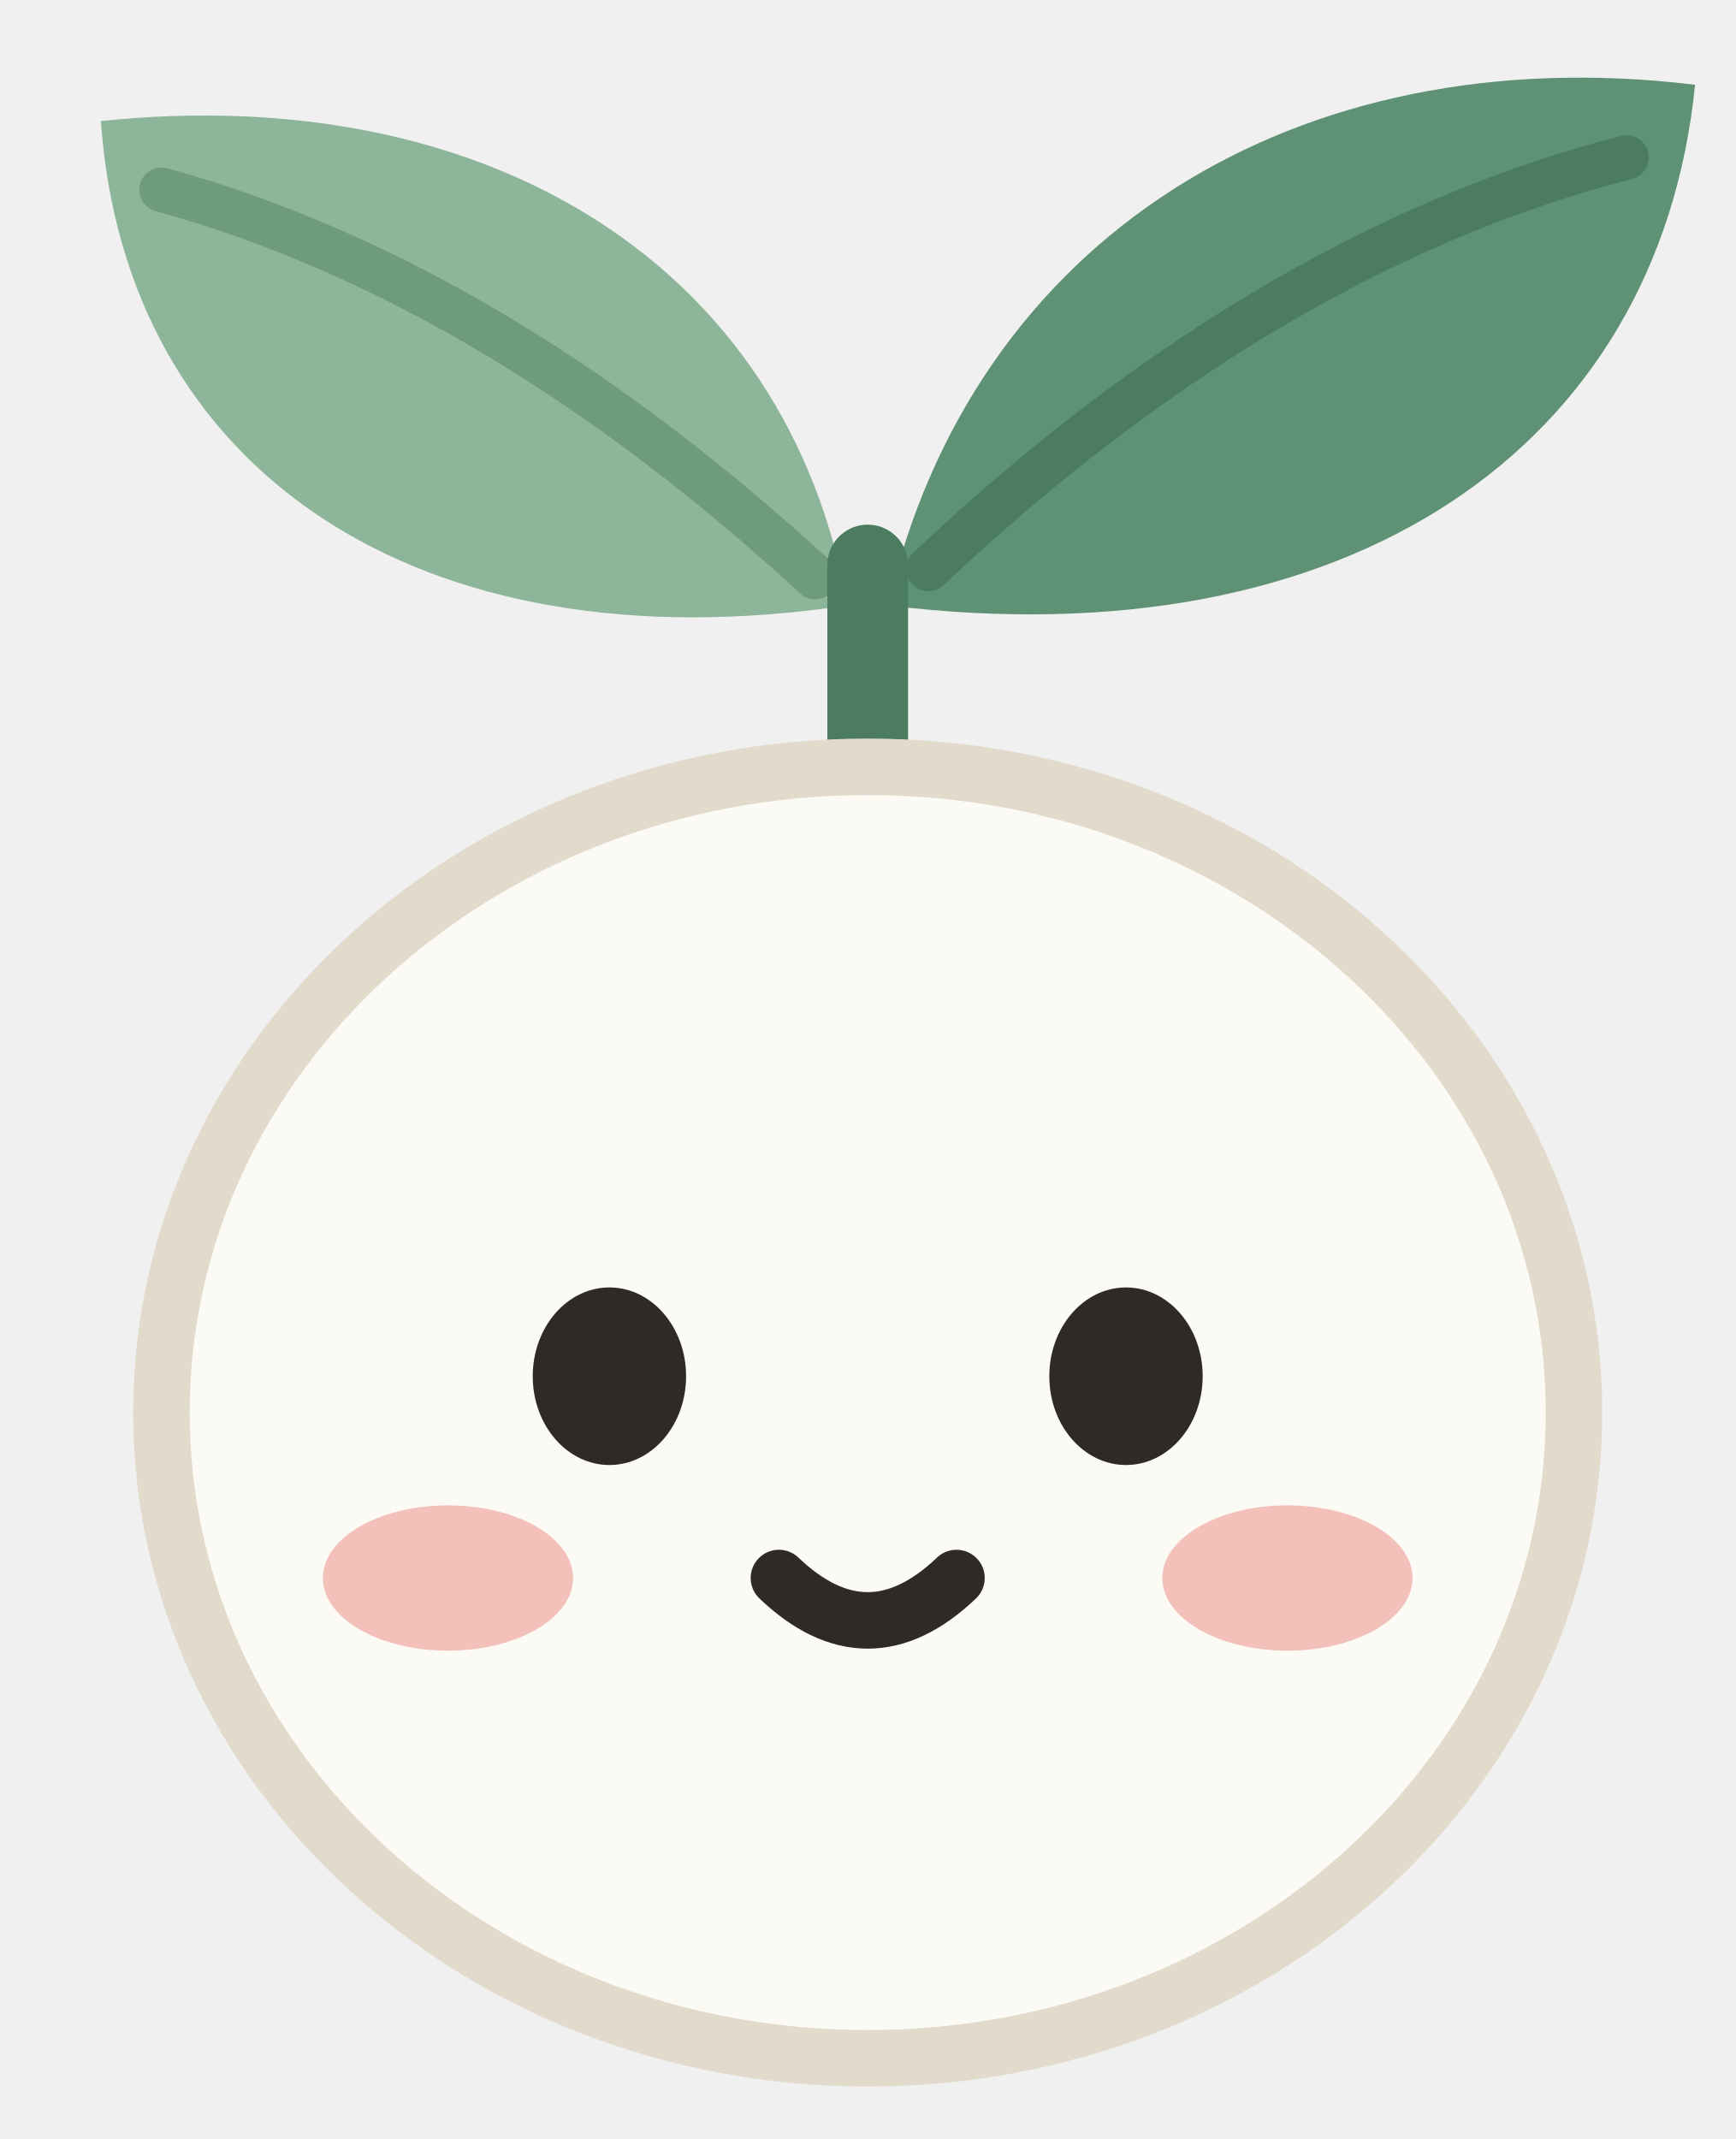
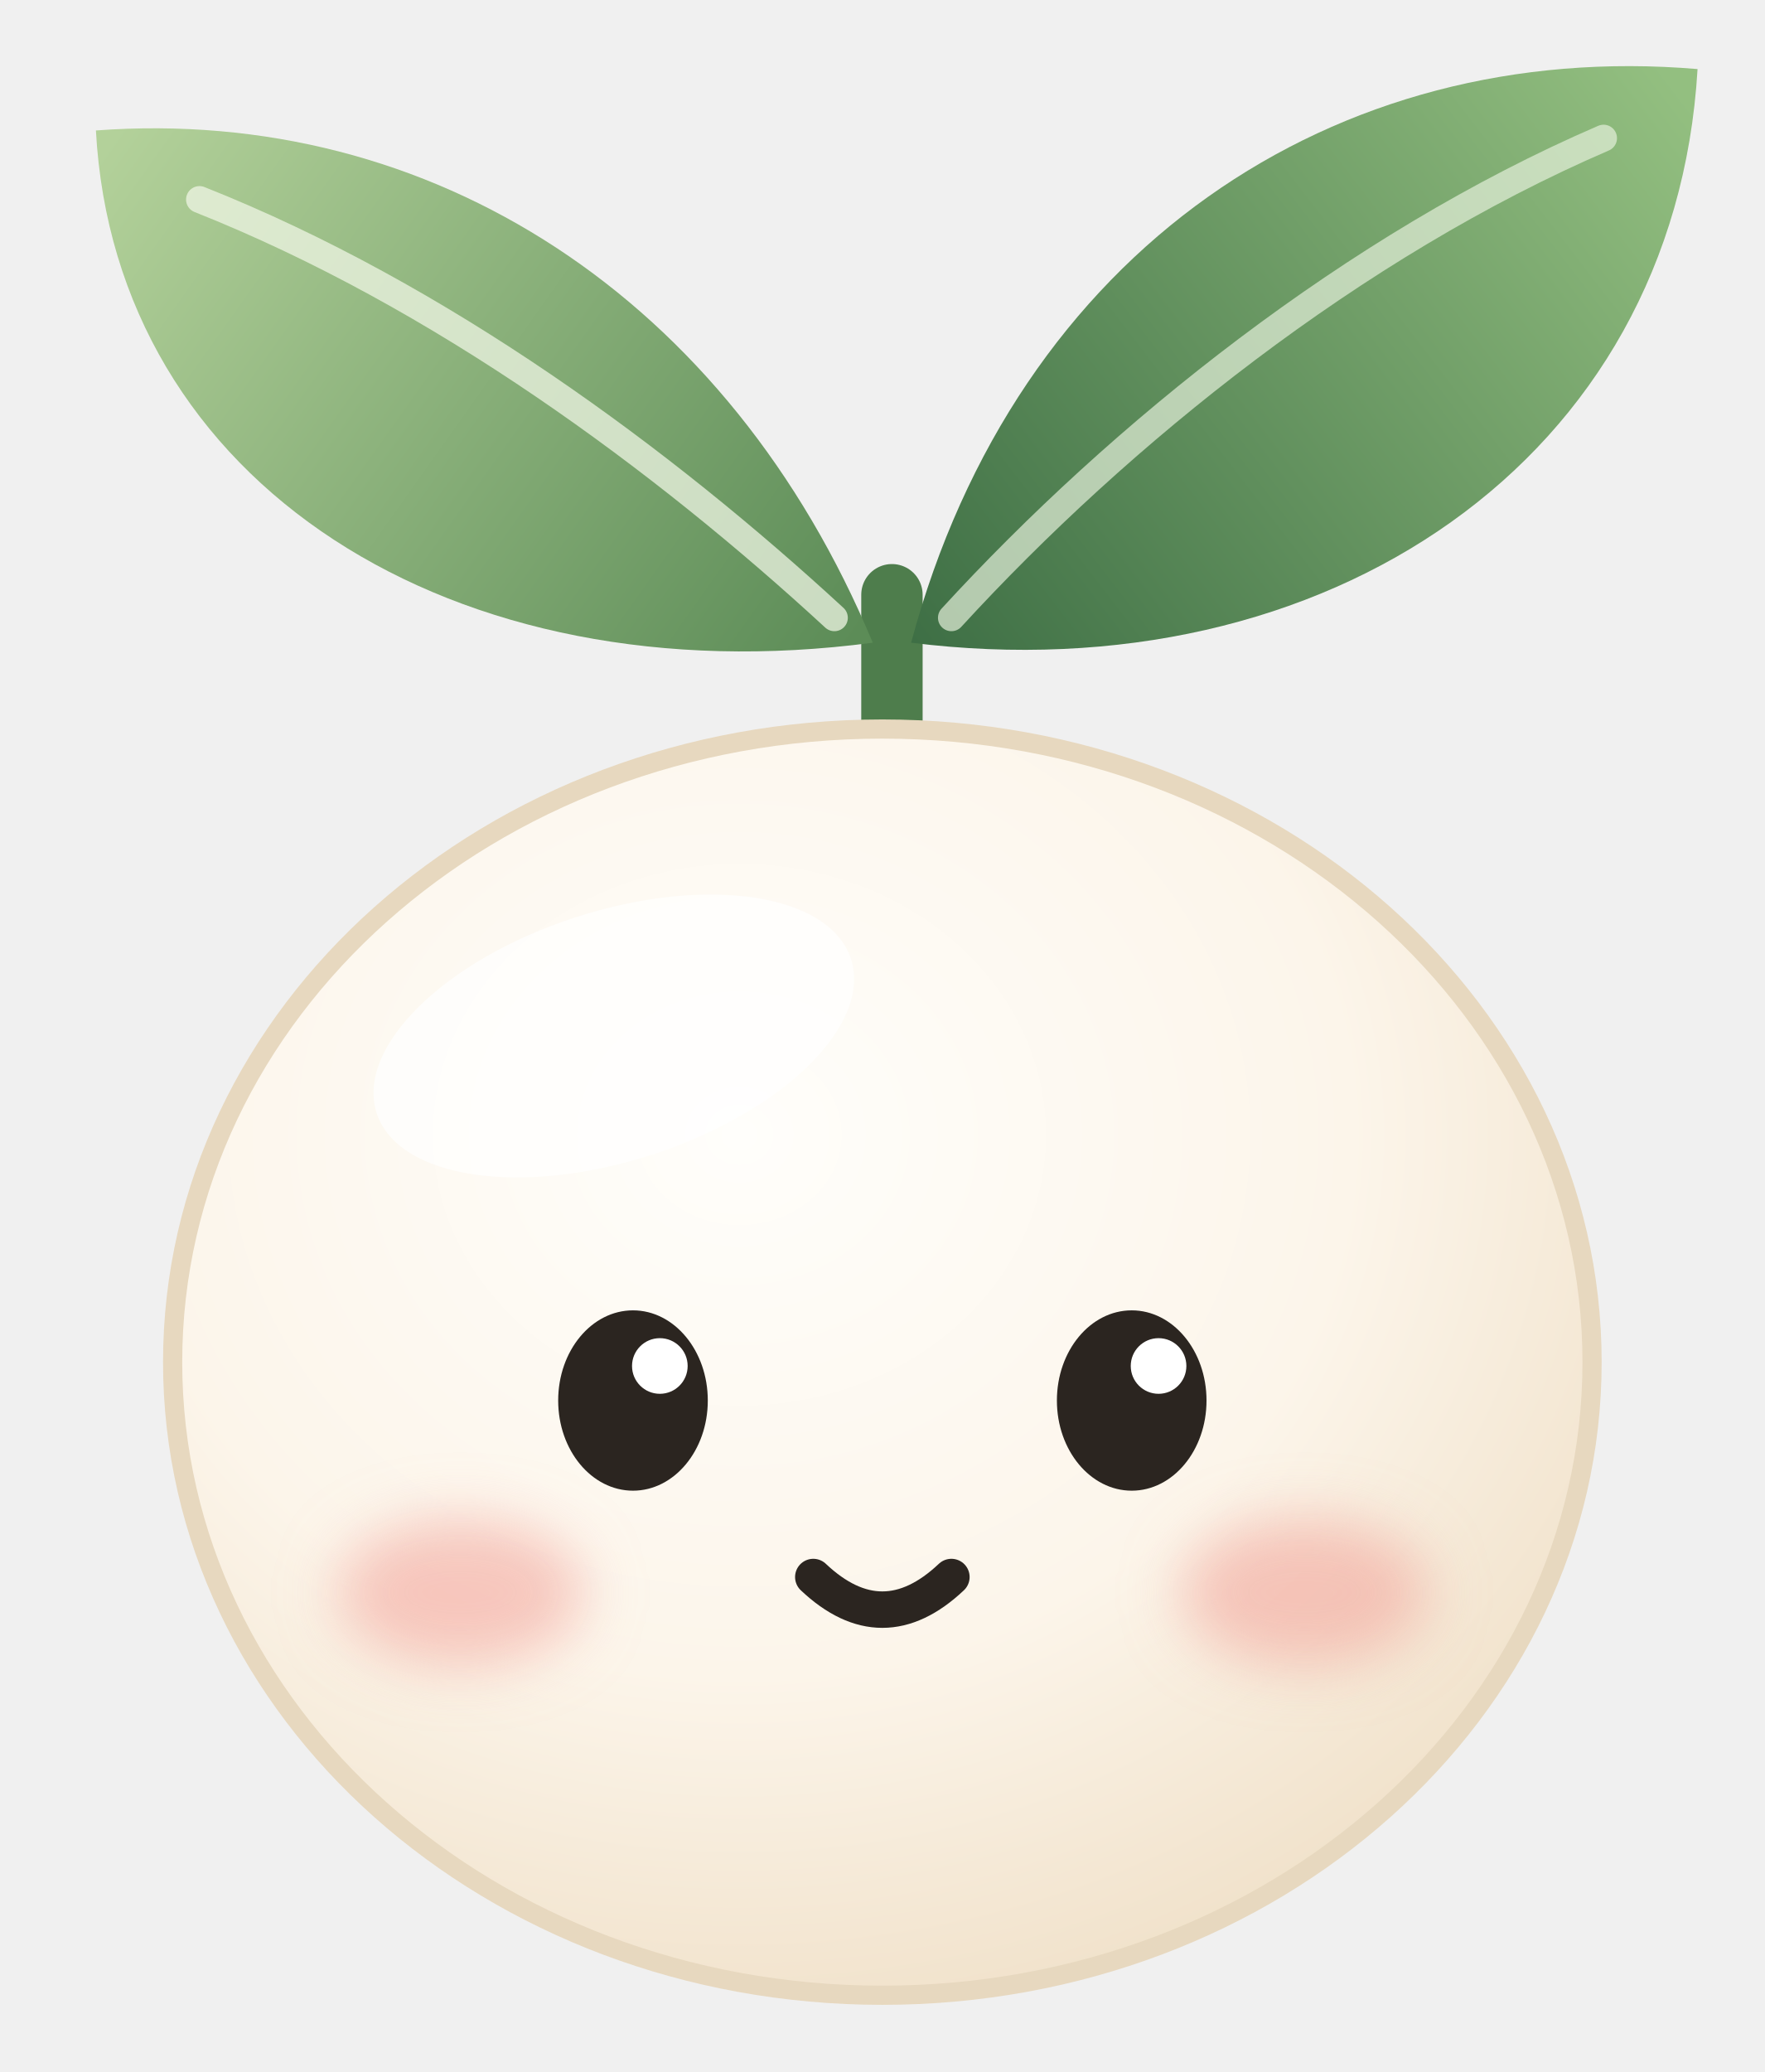
- <svg xmlns="http://www.w3.org/2000/svg" viewBox="10.5 6.5 43 53">
-   <path d="M31.5 21.5C30 13 22.5 8.5 13 9.5c.6 8.6 7.8 13.6 18.5 12z" fill="#8DB59A" />
-   <path d="M14.5 11.2c5.8 1.6 11.2 5 16.2 9.6" stroke="#6E9A7D" stroke-width="1.1" fill="none" stroke-linecap="round" />
-   <path d="M32.5 21.5C34.6 12.4 42.6 7.4 52.5 8.6c-.9 9-8.6 14.3-20 12.9z" fill="#5F9174" />
-   <path d="M50.8 10.4c-6.2 1.6-12 5.2-17.3 10.2" stroke="#4C7C60" stroke-width="1.1" fill="none" stroke-linecap="round" />
-   <path d="M32 26v-5.5" stroke="#4C7C60" stroke-width="2" stroke-linecap="round" />
-   <ellipse cx="32" cy="41.5" rx="17.5" ry="16" fill="#FCFAF5" stroke="#E2DACB" stroke-width="1.4" />
-   <ellipse cx="25.6" cy="40.6" rx="1.9" ry="2.2" fill="#2E2B26" />
-   <ellipse cx="38.4" cy="40.6" rx="1.9" ry="2.2" fill="#2E2B26" />
-   <ellipse cx="21.6" cy="45.6" rx="3.1" ry="1.8" fill="#F1B7AE" opacity=".85" />
-   <ellipse cx="42.4" cy="45.6" rx="3.1" ry="1.8" fill="#F1B7AE" opacity=".85" />
-   <path d="M29.8 45.6q2.2 2.1 4.4 0" stroke="#2E2B26" stroke-width="1.4" fill="none" stroke-linecap="round" />
+ <svg xmlns="http://www.w3.org/2000/svg" viewBox="14 6 92 108">
+   <defs>
+     <linearGradient id="lfL" x1="20" y1="13" x2="58" y2="40" gradientUnits="userSpaceOnUse">
+       <stop offset="0" stop-color="#B3D19A" />
+       <stop offset="1" stop-color="#5C8C57" />
+     </linearGradient>
+     <linearGradient id="lfR" x1="101" y1="10" x2="62" y2="40" gradientUnits="userSpaceOnUse">
+       <stop offset="0" stop-color="#93BF80" />
+       <stop offset="1" stop-color="#3E6F45" />
+     </linearGradient>
+     <radialGradient id="hd" cx="0.4" cy="0.32" r="0.78">
+       <stop offset="0" stop-color="#FFFEFB" />
+       <stop offset="0.55" stop-color="#FCF5EA" />
+       <stop offset="1" stop-color="#EEDDC3" />
+     </radialGradient>
+     <filter id="bl" x="-50%" y="-50%" width="200%" height="200%">
+       <feGaussianBlur stdDeviation="1.5" />
+     </filter>
+   </defs>
+   <path d="M60.5 47V37" stroke="#4E7D4C" stroke-width="3.2" stroke-linecap="round" />
+   <path d="M59.5 39.5C52 21.5 36.5 11.5 19 12.8c1 18.4 18.6 29.6 40.5 26.7z" fill="url(#lfL)" />
+   <path d="M57.5 38.2C48.6 30 37 21.4 24.4 16.4" stroke="#EEF5E4" stroke-opacity=".75" stroke-width="1.4" fill="none" stroke-linecap="round" />
+   <path d="M61.5 39.5C67 19 83.6 8 102.5 9.6c-1.2 20.4-19.4 32.6-41 29.9z" fill="url(#lfR)" />
+   <path d="M63.6 38.2C72.4 28.6 84.6 18.8 97.6 13.2" stroke="#E4F0DA" stroke-opacity=".7" stroke-width="1.4" fill="none" stroke-linecap="round" />
+   <ellipse cx="60" cy="77" rx="37" ry="33" fill="url(#hd)" stroke="#E7D8BF" stroke-width="1" />
+   <ellipse cx="46" cy="60" rx="13" ry="6.5" fill="#FFFFFF" opacity=".7" transform="rotate(-18 46 60)" />
+   <ellipse cx="38" cy="89" rx="6.4" ry="3.8" fill="#F2A097" opacity=".55" filter="url(#bl)" />
+   <ellipse cx="82" cy="89" rx="6.4" ry="3.8" fill="#F2A097" opacity=".55" filter="url(#bl)" />
+   <ellipse cx="47" cy="79" rx="3.9" ry="4.7" fill="#2B2520" />
+   <ellipse cx="73" cy="79" rx="3.9" ry="4.7" fill="#2B2520" />
+   <circle cx="48.4" cy="77.2" r="1.45" fill="#FFFFFF" />
+   <circle cx="74.4" cy="77.2" r="1.45" fill="#FFFFFF" />
+   <path d="M56.4 88.2q3.6 3.4 7.2 0" stroke="#2B2520" stroke-width="1.9" fill="none" stroke-linecap="round" />
</svg>
